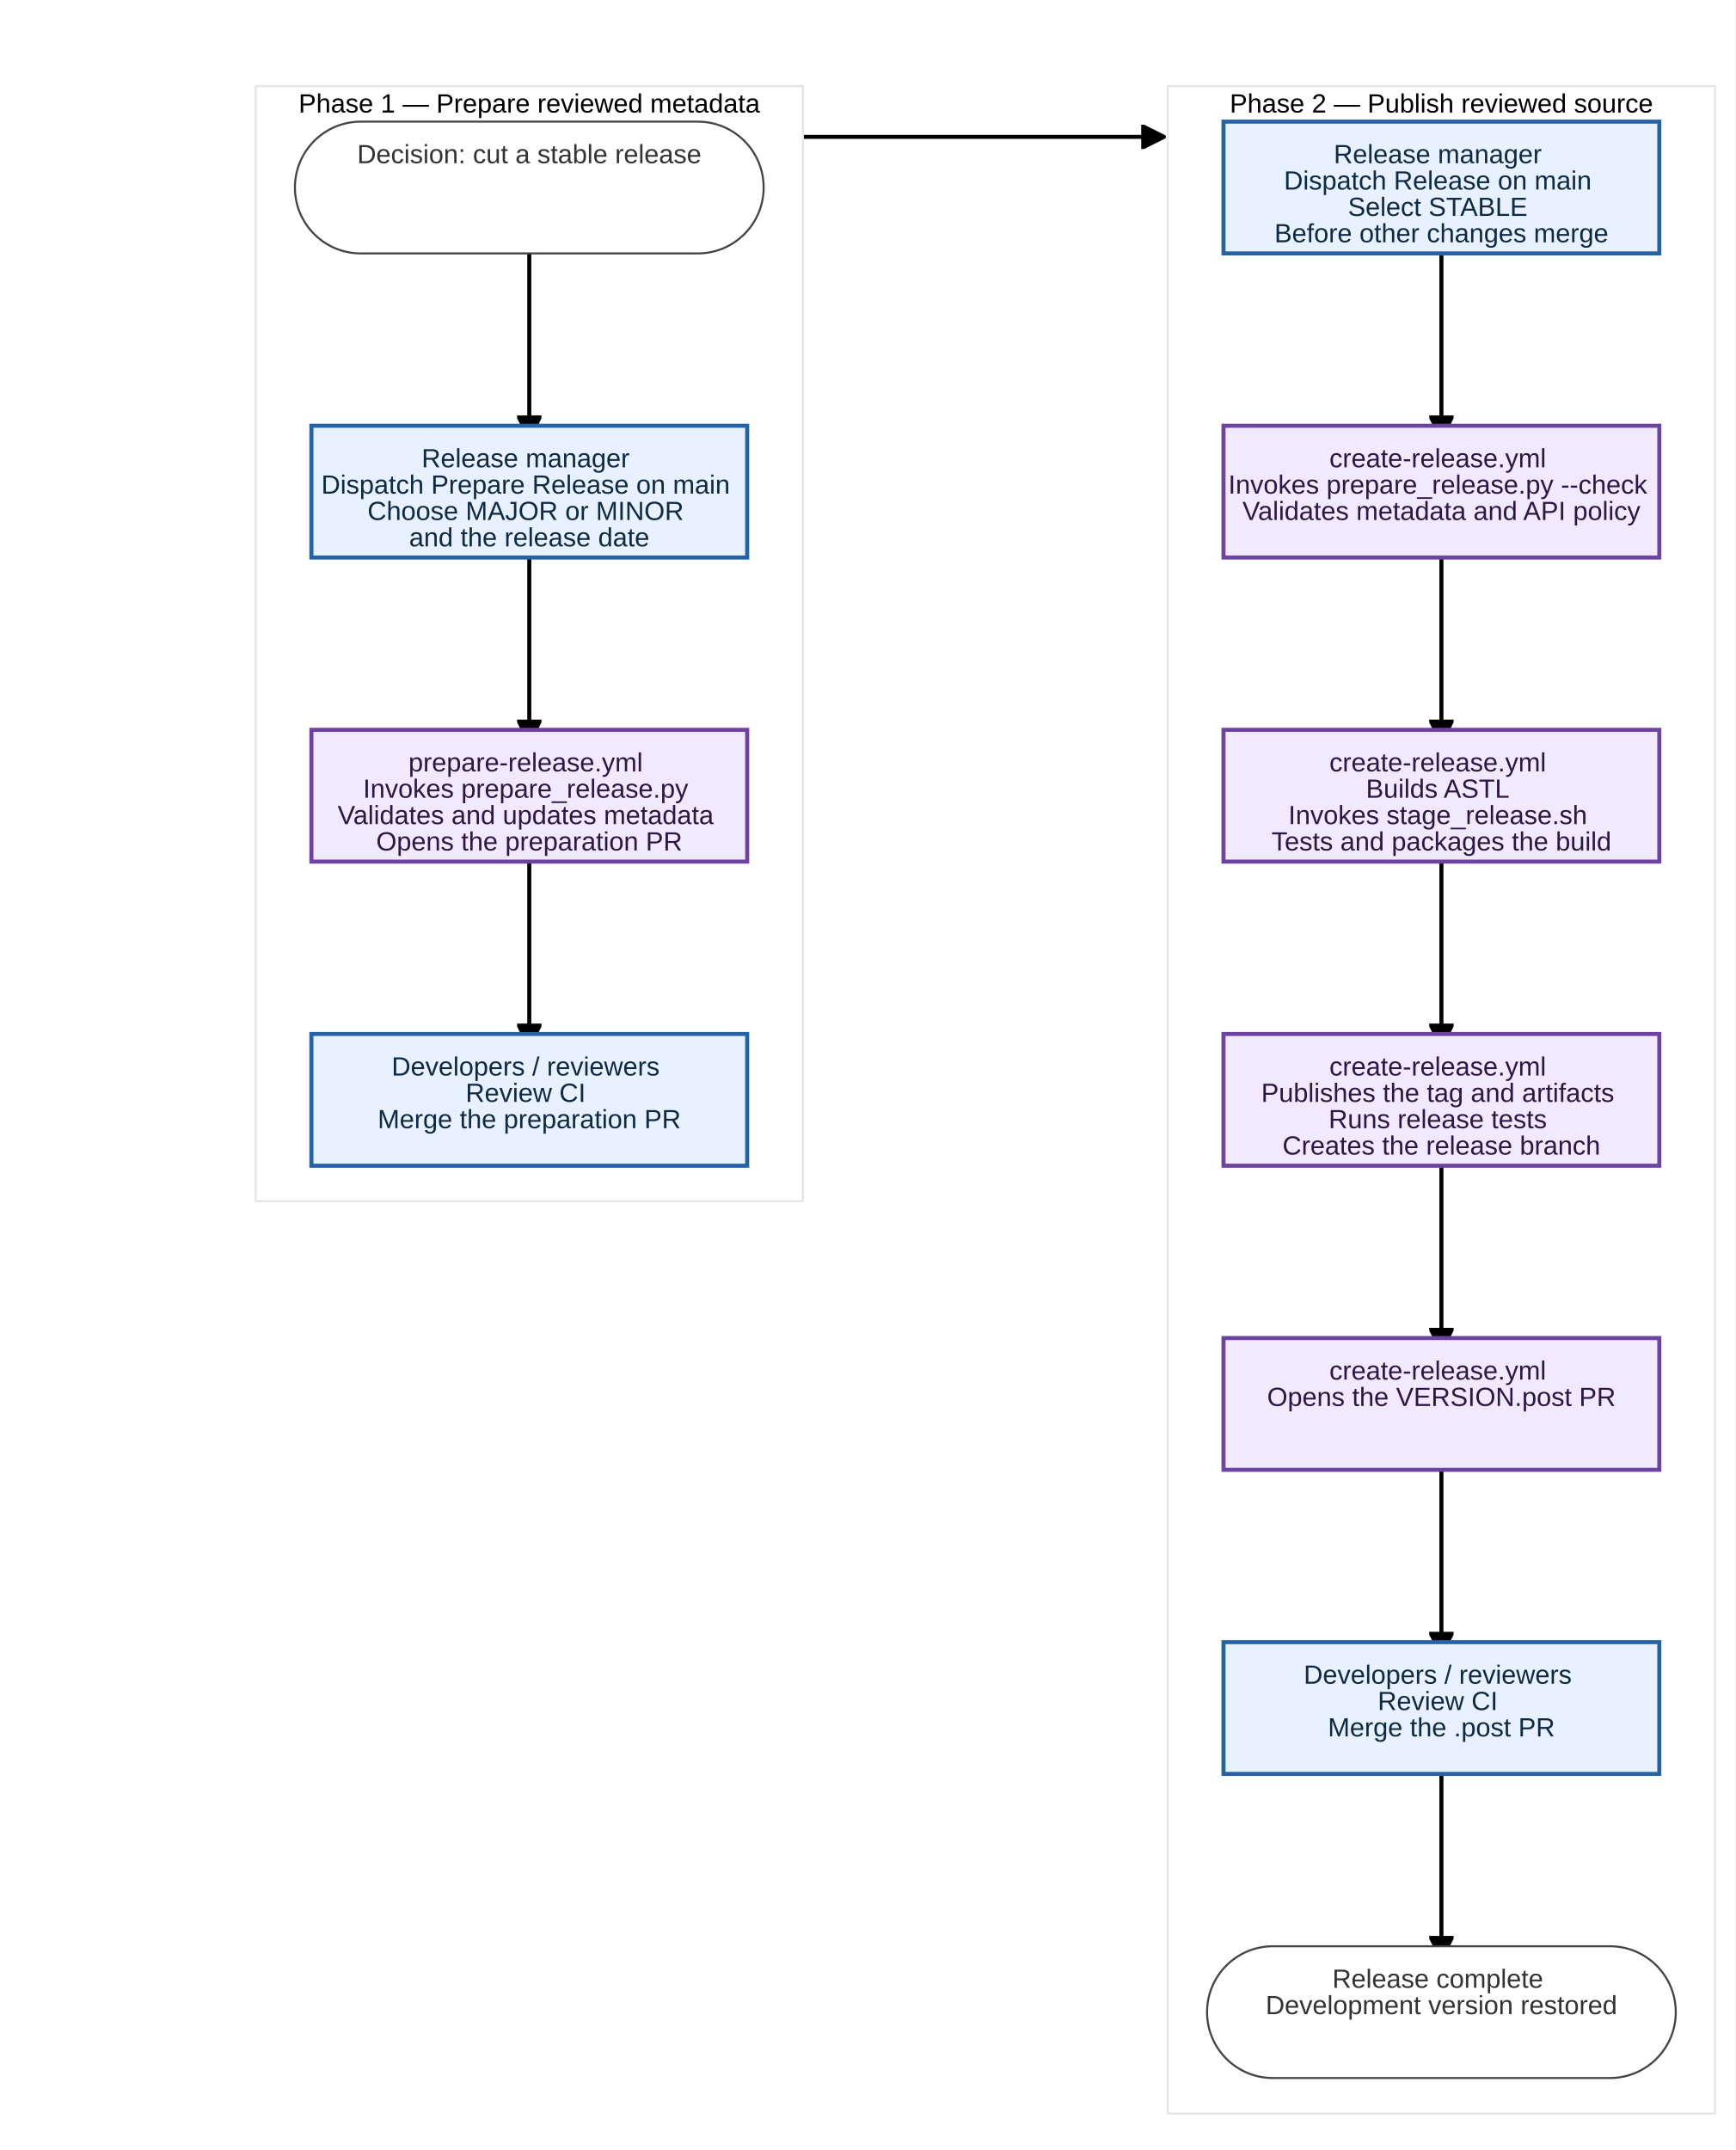
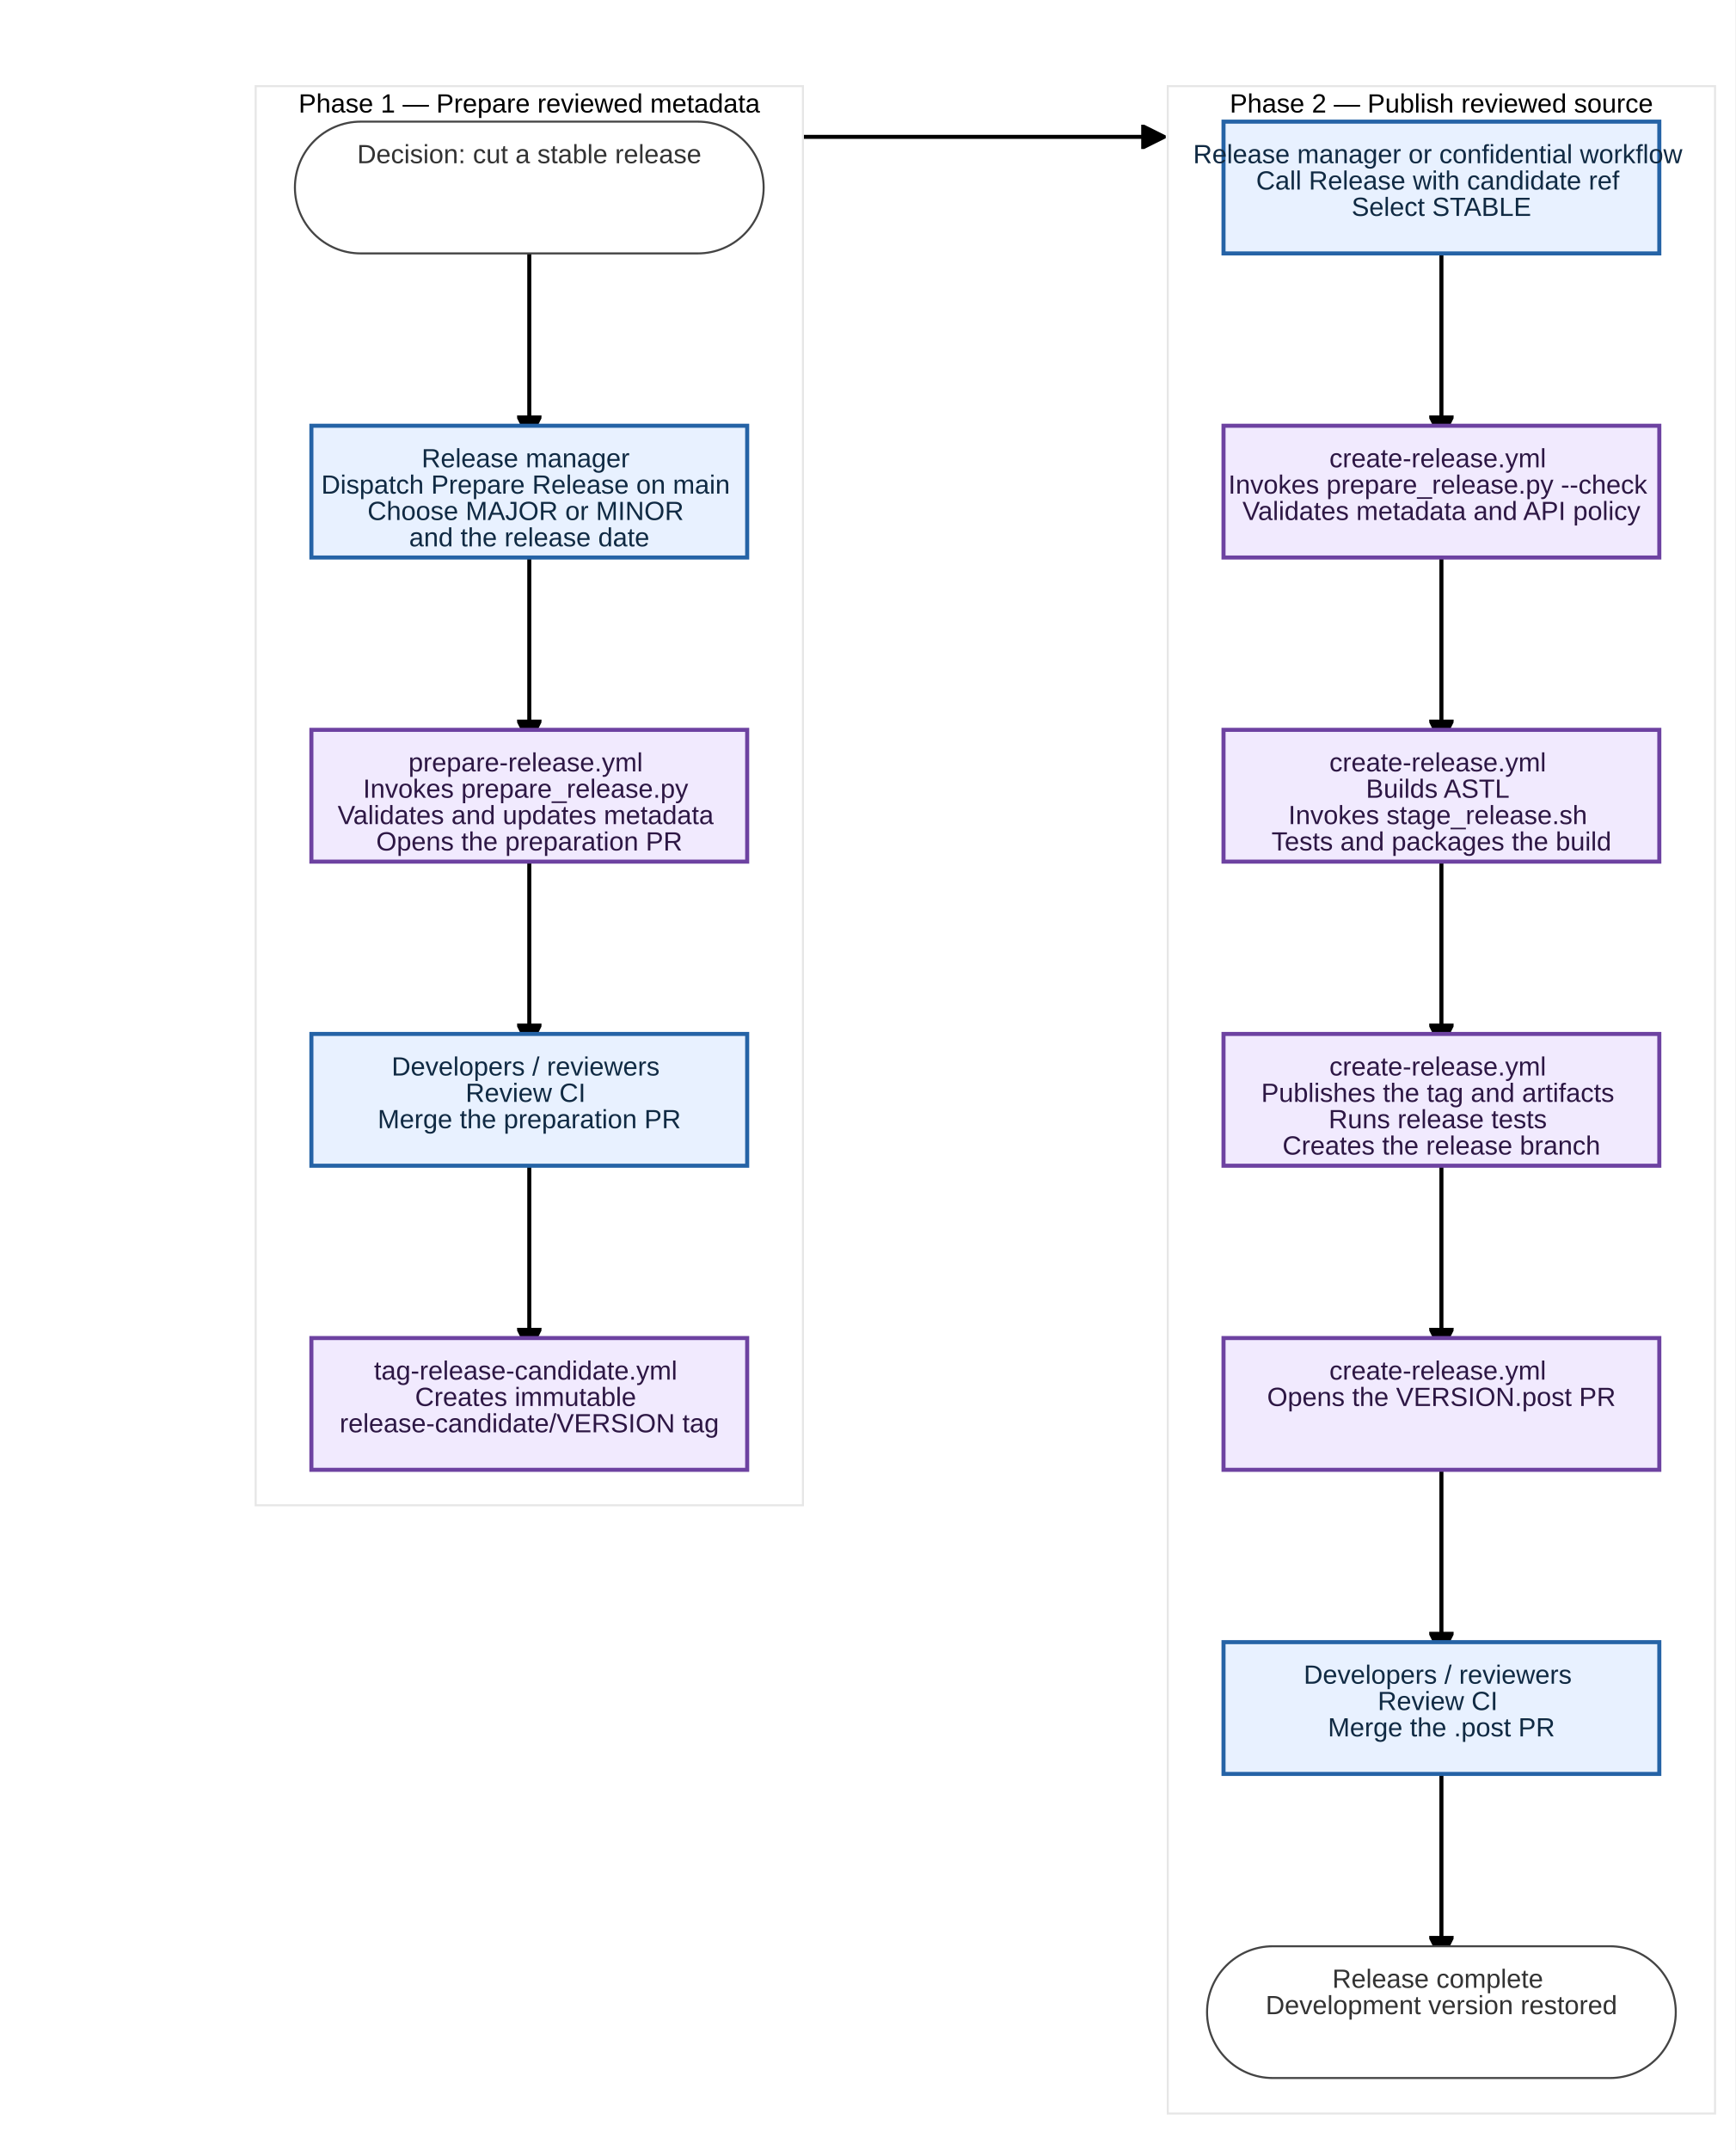
<svg xmlns="http://www.w3.org/2000/svg" id="mmd_release_process_mmd" viewBox="-125.625 -42.5 856.125 1060.5" role="graphics-document document" aria-roledescription="flowchart-v2">
  <rect x="-125.625" y="-42.5" width="856.125" height="1060.5" fill="white" />
  <style>#mmd_release_process_mmd{font-family:"trebuchet ms",verdana,arial,sans-serif;font-size:13px;fill:#333;}#mmd_release_process_mmd .error-icon{fill:#ffffff;}#mmd_release_process_mmd .error-text{fill:#000000;stroke:#000000;}#mmd_release_process_mmd .edge-thickness-normal{stroke-width:2px;}#mmd_release_process_mmd .edge-thickness-thick{stroke-width:3.5px;}#mmd_release_process_mmd .edge-pattern-solid{stroke-dasharray:0;}#mmd_release_process_mmd .edge-pattern-dashed{stroke-dasharray:3;}#mmd_release_process_mmd .edge-pattern-dotted{stroke-dasharray:2;}#mmd_release_process_mmd .marker{fill:#000000;stroke:#000000;}#mmd_release_process_mmd .marker.cross{stroke:#000000;}#mmd_release_process_mmd svg{font-family:"trebuchet ms",verdana,arial,sans-serif;font-size:13px;}#mmd_release_process_mmd .label{font-family:"trebuchet ms",verdana,arial,sans-serif;color:#333;}#mmd_release_process_mmd .cluster-label text{fill:#000000;}#mmd_release_process_mmd .cluster-label span,#mmd_release_process_mmd p{color:#000000;}#mmd_release_process_mmd .label text,#mmd_release_process_mmd span,#mmd_release_process_mmd p{fill:#333;color:#333;}#mmd_release_process_mmd .node rect,#mmd_release_process_mmd .node circle,#mmd_release_process_mmd .node ellipse,#mmd_release_process_mmd .node polygon,#mmd_release_process_mmd .node path{fill:#ffffff;stroke:#444444;stroke-width:1px;}#mmd_release_process_mmd .flowchart-label text{text-anchor:middle;}#mmd_release_process_mmd .node .katex path{fill:#000;stroke:#000;stroke-width:1px;}#mmd_release_process_mmd .node .label{text-align:center;}#mmd_release_process_mmd .node.clickable{cursor:pointer;}#mmd_release_process_mmd .arrowheadPath{fill:#000000;}#mmd_release_process_mmd .edgePath .path{stroke:#000000;stroke-width:2.0px;}#mmd_release_process_mmd .flowchart-link{stroke:#000000;fill:none;}#mmd_release_process_mmd .edgeLabel{background-color:hsl(-120, 0%, 100%);text-align:center;}#mmd_release_process_mmd .edgeLabel rect{opacity:0.5;background-color:hsl(-120, 0%, 100%);fill:hsl(-120, 0%, 100%);}#mmd_release_process_mmd .labelBkg{background-color:rgba(255, 255, 255, 0.5);}#mmd_release_process_mmd .cluster rect{fill:#ffffff;stroke:hsl(0, 0%, 90%);stroke-width:1px;}#mmd_release_process_mmd .cluster text{fill:#000000;}#mmd_release_process_mmd .cluster span,#mmd_release_process_mmd p{color:#000000;}#mmd_release_process_mmd div.mermaidTooltip{position:absolute;text-align:center;max-width:200px;padding:2px;font-family:"trebuchet ms",verdana,arial,sans-serif;font-size:12px;background:#ffffff;border:1px solid hsl(0, 0%, 90%);border-radius:2px;pointer-events:none;z-index:100;}#mmd_release_process_mmd .flowchartTitleText{text-anchor:middle;font-size:18px;fill:#333;}#mmd_release_process_mmd :root{--mermaid-font-family:"trebuchet ms",verdana,arial,sans-serif;}#mmd_release_process_mmd .human rect{fill:#e8f1ff!important;stroke:#2563a6!important;color:#102a43!important;stroke-width:2px!important;}#mmd_release_process_mmd .human polygon{fill:#e8f1ff!important;stroke:#2563a6!important;color:#102a43!important;stroke-width:2px!important;}#mmd_release_process_mmd .human ellipse{fill:#e8f1ff!important;stroke:#2563a6!important;color:#102a43!important;stroke-width:2px!important;}#mmd_release_process_mmd .human circle{fill:#e8f1ff!important;stroke:#2563a6!important;color:#102a43!important;stroke-width:2px!important;}#mmd_release_process_mmd .human path{fill:#e8f1ff!important;stroke:#2563a6!important;color:#102a43!important;stroke-width:2px!important;}#mmd_release_process_mmd .human tspan{fill:#102a43!important;}#mmd_release_process_mmd .workflow rect{fill:#f1eafe!important;stroke:#6d42a1!important;color:#2d1744!important;stroke-width:2px!important;}#mmd_release_process_mmd .workflow polygon{fill:#f1eafe!important;stroke:#6d42a1!important;color:#2d1744!important;stroke-width:2px!important;}#mmd_release_process_mmd .workflow ellipse{fill:#f1eafe!important;stroke:#6d42a1!important;color:#2d1744!important;stroke-width:2px!important;}#mmd_release_process_mmd .workflow circle{fill:#f1eafe!important;stroke:#6d42a1!important;color:#2d1744!important;stroke-width:2px!important;}#mmd_release_process_mmd .workflow path{fill:#f1eafe!important;stroke:#6d42a1!important;color:#2d1744!important;stroke-width:2px!important;}#mmd_release_process_mmd .workflow tspan{fill:#2d1744!important;}</style>
  <g>
    <marker id="mmd_release_process_mmd_flowchart-pointEnd" class="marker flowchart" viewBox="0 0 10 10" refX="6" refY="5" markerUnits="userSpaceOnUse" markerWidth="12" markerHeight="12" orient="auto">
      <path d="M 0 0 L 10 5 L 0 10 z" class="arrowMarkerPath" style="stroke-width: 1; stroke-dasharray: 1,0;" />
    </marker>
    <marker id="mmd_release_process_mmd_flowchart-pointStart" class="marker flowchart" viewBox="0 0 10 10" refX="4.5" refY="5" markerUnits="userSpaceOnUse" markerWidth="12" markerHeight="12" orient="auto">
      <path d="M 0 5 L 10 10 L 10 0 z" class="arrowMarkerPath" style="stroke-width: 1; stroke-dasharray: 1,0;" />
    </marker>
    <marker id="mmd_release_process_mmd_flowchart-circleEnd" class="marker flowchart" viewBox="0 0 10 10" refX="11" refY="5" markerUnits="userSpaceOnUse" markerWidth="11" markerHeight="11" orient="auto">
      <circle cx="5" cy="5" r="5" class="arrowMarkerPath" style="stroke-width: 1; stroke-dasharray: 1,0;" />
    </marker>
    <marker id="mmd_release_process_mmd_flowchart-circleStart" class="marker flowchart" viewBox="0 0 10 10" refX="-1" refY="5" markerUnits="userSpaceOnUse" markerWidth="11" markerHeight="11" orient="auto">
      <circle cx="5" cy="5" r="5" class="arrowMarkerPath" style="stroke-width: 1; stroke-dasharray: 1,0;" />
    </marker>
    <marker id="mmd_release_process_mmd_flowchart-crossEnd" class="marker cross flowchart" viewBox="0 0 11 11" refX="12" refY="5.2" markerUnits="userSpaceOnUse" markerWidth="11" markerHeight="11" orient="auto">
      <path d="M 1,1 l 9,9 M 10,1 l -9,9" class="arrowMarkerPath" style="stroke-width: 2; stroke-dasharray: 1,0;" />
    </marker>
    <marker id="mmd_release_process_mmd_flowchart-crossStart" class="marker cross flowchart" viewBox="0 0 11 11" refX="-1" refY="5.2" markerUnits="userSpaceOnUse" markerWidth="11" markerHeight="11" orient="auto">
      <path d="M 1,1 l 9,9 M 10,1 l -9,9" class="arrowMarkerPath" style="stroke-width: 2; stroke-dasharray: 1,0;" />
    </marker>
    <g class="root">
      <g class="clusters" />
      <g class="edgePaths">
        <path d="M200,25L220.833,25C241.667,25,283.333,25,324.117,25C364.9,25,404.8,25,424.75,25L444.7,25" id="L-phase1-phase2-0" class="edge-thickness-normal edge-pattern-solid flowchart-link LS-phase1 LE-phase2" style="fill:none;" marker-end="url(#mmd_release_process_mmd_flowchart-pointEnd)" />
      </g>
      <g class="edgeLabels" />
      <g class="nodes">
        <g class="root" transform="translate(442.5, -8)">
          <g class="clusters">
            <g class="cluster default flowchart-label" id="phase2">
              <rect style="" rx="0" ry="0" x="8" y="8" width="270" height="1000" />
              <g class="cluster-label" transform="translate(143, 8)">
                <text style="">
                  <tspan xml:space="preserve" dy="1em" x="0" class="row">Phase 2 — Publish reviewed source</tspan>
                </text>
              </g>
            </g>
          </g>
          <g class="edgePaths">
            <path d="M143,83L143,91.333C143,99.667,143,116.333,143,132.117C143,147.9,143,162.8,143,170.25L143,177.7" id="L-dispatchRelease-verify-0" class="edge-thickness-normal edge-pattern-solid flowchart-link LS-dispatchRelease LE-verify" style="fill:none;" marker-end="url(#mmd_release_process_mmd_flowchart-pointEnd)" />
            <path d="M143,233L143,241.333C143,249.667,143,266.333,143,282.117C143,297.9,143,312.8,143,320.25L143,327.7" id="L-verify-stage-0" class="edge-thickness-normal edge-pattern-solid flowchart-link LS-verify LE-stage" style="fill:none;" marker-end="url(#mmd_release_process_mmd_flowchart-pointEnd)" />
            <path d="M143,383L143,391.333C143,399.667,143,416.333,143,432.117C143,447.9,143,462.8,143,470.25L143,477.7" id="L-stage-publish-0" class="edge-thickness-normal edge-pattern-solid flowchart-link LS-stage LE-publish" style="fill:none;" marker-end="url(#mmd_release_process_mmd_flowchart-pointEnd)" />
            <path d="M143,533L143,541.333C143,549.667,143,566.333,143,582.117C143,597.9,143,612.8,143,620.25L143,627.7" id="L-publish-postPr-0" class="edge-thickness-normal edge-pattern-solid flowchart-link LS-publish LE-postPr" style="fill:none;" marker-end="url(#mmd_release_process_mmd_flowchart-pointEnd)" />
            <path d="M143,683L143,691.333C143,699.667,143,716.333,143,732.117C143,747.9,143,762.8,143,770.25L143,777.7" id="L-postPr-mergePost-0" class="edge-thickness-normal edge-pattern-solid flowchart-link LS-postPr LE-mergePost" style="fill:none;" marker-end="url(#mmd_release_process_mmd_flowchart-pointEnd)" />
            <path d="M143,833L143,841.333C143,849.667,143,866.333,143,882.117C143,897.9,143,912.8,143,920.25L143,927.7" id="L-mergePost-done-0" class="edge-thickness-normal edge-pattern-solid flowchart-link LS-mergePost LE-done" style="fill:none;" marker-end="url(#mmd_release_process_mmd_flowchart-pointEnd)" />
          </g>
          <g class="edgeLabels" />
          <g class="nodes">
-             <g class="node default human flowchart-label" id="flowchart-dispatchRelease-8" data-node="true" data-id="dispatchRelease" transform="translate(143, 58)">
-               <rect class="basic label-container" style="" rx="0" ry="0" x="-107.5" y="-32.5" width="215" height="65" />
-               <g class="label" style="" transform="translate(0, -25)">
-                 <rect />
-                 <text style="">
-                   <tspan xml:space="preserve" dy="1em" x="0" class="row">Release manager</tspan>
-                   <tspan xml:space="preserve" dy="1em" x="0" class="row">Dispatch Release on main</tspan>
+             <g class="node default human flowchart-label" id="flowchart-dispatchRelease-10" data-node="true" data-id="dispatchRelease" transform="translate(143, 58)">
+               <rect class="basic label-container" style="" rx="0" ry="0" x="-107.5" y="-32.5" width="215" height="65" />
+               <g class="label" style="" transform="translate(0, -25)">
+                 <rect />
+                 <text style="">
+                   <tspan xml:space="preserve" dy="1em" x="0" class="row">Release manager or confidential workflow</tspan>
+                   <tspan xml:space="preserve" dy="1em" x="0" class="row">Call Release with candidate ref</tspan>
                  <tspan xml:space="preserve" dy="1em" x="0" class="row">Select STABLE</tspan>
-                   <tspan xml:space="preserve" dy="1em" x="0" class="row">Before other changes merge</tspan>
-                 </text>
-               </g>
-             </g>
-             <g class="node default workflow flowchart-label" id="flowchart-verify-9" data-node="true" data-id="verify" transform="translate(143, 208)">
+                 </text>
+               </g>
+             </g>
+             <g class="node default workflow flowchart-label" id="flowchart-verify-11" data-node="true" data-id="verify" transform="translate(143, 208)">
              <rect class="basic label-container" style="" rx="0" ry="0" x="-107.5" y="-32.5" width="215" height="65" />
              <g class="label" style="" transform="translate(0, -25)">
                <rect />
                <text style="">
                  <tspan xml:space="preserve" dy="1em" x="0" class="row">create-release.yml</tspan>
                  <tspan xml:space="preserve" dy="1em" x="0" class="row">Invokes prepare_release.py --check</tspan>
                  <tspan xml:space="preserve" dy="1em" x="0" class="row">Validates metadata and API policy</tspan>
                </text>
              </g>
            </g>
-             <g class="node default workflow flowchart-label" id="flowchart-stage-10" data-node="true" data-id="stage" transform="translate(143, 358)">
+             <g class="node default workflow flowchart-label" id="flowchart-stage-12" data-node="true" data-id="stage" transform="translate(143, 358)">
              <rect class="basic label-container" style="" rx="0" ry="0" x="-107.5" y="-32.5" width="215" height="65" />
              <g class="label" style="" transform="translate(0, -25)">
                <rect />
                <text style="">
                  <tspan xml:space="preserve" dy="1em" x="0" class="row">create-release.yml</tspan>
                  <tspan xml:space="preserve" dy="1em" x="0" class="row">Builds ASTL</tspan>
                  <tspan xml:space="preserve" dy="1em" x="0" class="row">Invokes stage_release.sh</tspan>
                  <tspan xml:space="preserve" dy="1em" x="0" class="row">Tests and packages the build</tspan>
                </text>
              </g>
            </g>
-             <g class="node default workflow flowchart-label" id="flowchart-publish-11" data-node="true" data-id="publish" transform="translate(143, 508)">
+             <g class="node default workflow flowchart-label" id="flowchart-publish-13" data-node="true" data-id="publish" transform="translate(143, 508)">
              <rect class="basic label-container" style="" rx="0" ry="0" x="-107.5" y="-32.5" width="215" height="65" />
              <g class="label" style="" transform="translate(0, -25)">
                <rect />
                <text style="">
                  <tspan xml:space="preserve" dy="1em" x="0" class="row">create-release.yml</tspan>
                  <tspan xml:space="preserve" dy="1em" x="0" class="row">Publishes the tag and artifacts</tspan>
                  <tspan xml:space="preserve" dy="1em" x="0" class="row">Runs release tests</tspan>
                  <tspan xml:space="preserve" dy="1em" x="0" class="row">Creates the release branch</tspan>
                </text>
              </g>
            </g>
-             <g class="node default workflow flowchart-label" id="flowchart-postPr-12" data-node="true" data-id="postPr" transform="translate(143, 658)">
+             <g class="node default workflow flowchart-label" id="flowchart-postPr-14" data-node="true" data-id="postPr" transform="translate(143, 658)">
              <rect class="basic label-container" style="" rx="0" ry="0" x="-107.5" y="-32.5" width="215" height="65" />
              <g class="label" style="" transform="translate(0, -25)">
                <rect />
                <text style="">
                  <tspan xml:space="preserve" dy="1em" x="0" class="row">create-release.yml</tspan>
                  <tspan xml:space="preserve" dy="1em" x="0" class="row">Opens the VERSION.post PR</tspan>
                </text>
              </g>
            </g>
-             <g class="node default human flowchart-label" id="flowchart-mergePost-13" data-node="true" data-id="mergePost" transform="translate(143, 808)">
+             <g class="node default human flowchart-label" id="flowchart-mergePost-15" data-node="true" data-id="mergePost" transform="translate(143, 808)">
              <rect class="basic label-container" style="" rx="0" ry="0" x="-107.5" y="-32.5" width="215" height="65" />
              <g class="label" style="" transform="translate(0, -25)">
                <rect />
                <text style="">
                  <tspan xml:space="preserve" dy="1em" x="0" class="row">Developers / reviewers</tspan>
                  <tspan xml:space="preserve" dy="1em" x="0" class="row">Review CI</tspan>
                  <tspan xml:space="preserve" dy="1em" x="0" class="row">Merge the .post PR</tspan>
                </text>
              </g>
            </g>
-             <g class="node default default flowchart-label" id="flowchart-done-14" data-node="true" data-id="done" transform="translate(143, 958)">
+             <g class="node default default flowchart-label" id="flowchart-done-16" data-node="true" data-id="done" transform="translate(143, 958)">
              <rect style="" rx="32.5" ry="32.5" x="-115.625" y="-32.5" width="231.25" height="65" />
              <g class="label" style="" transform="translate(0, -25)">
                <rect />
                <text style="">
                  <tspan xml:space="preserve" dy="1em" x="0" class="row">Release complete</tspan>
                  <tspan xml:space="preserve" dy="1em" x="0" class="row">Development version restored</tspan>
                </text>
              </g>
            </g>
          </g>
        </g>
        <g class="root" transform="translate(-7.5, -8)">
          <g class="clusters">
            <g class="cluster default flowchart-label" id="phase1">
-               <rect style="" rx="0" ry="0" x="8" y="8" width="270" height="550" />
+               <rect style="" rx="0" ry="0" x="8" y="8" width="270" height="700" />
              <g class="cluster-label" transform="translate(143, 8)">
                <text style="">
                  <tspan xml:space="preserve" dy="1em" x="0" class="row">Phase 1 — Prepare reviewed metadata</tspan>
                </text>
              </g>
            </g>
          </g>
          <g class="edgePaths">
            <path d="M143,83L143,91.333C143,99.667,143,116.333,143,132.117C143,147.9,143,162.8,143,170.25L143,177.7" id="L-decide-dispatchPrepare-0" class="edge-thickness-normal edge-pattern-solid flowchart-link LS-decide LE-dispatchPrepare" style="fill:none;" marker-end="url(#mmd_release_process_mmd_flowchart-pointEnd)" />
            <path d="M143,233L143,241.333C143,249.667,143,266.333,143,282.117C143,297.9,143,312.8,143,320.25L143,327.7" id="L-dispatchPrepare-prepare-0" class="edge-thickness-normal edge-pattern-solid flowchart-link LS-dispatchPrepare LE-prepare" style="fill:none;" marker-end="url(#mmd_release_process_mmd_flowchart-pointEnd)" />
            <path d="M143,383L143,391.333C143,399.667,143,416.333,143,432.117C143,447.9,143,462.8,143,470.25L143,477.7" id="L-prepare-mergePrepare-0" class="edge-thickness-normal edge-pattern-solid flowchart-link LS-prepare LE-mergePrepare" style="fill:none;" marker-end="url(#mmd_release_process_mmd_flowchart-pointEnd)" />
+             <path d="M143,533L143,541.333C143,549.667,143,566.333,143,582.117C143,597.9,143,612.8,143,620.25L143,627.7" id="L-mergePrepare-candidate-0" class="edge-thickness-normal edge-pattern-solid flowchart-link LS-mergePrepare LE-candidate" style="fill:none;" marker-end="url(#mmd_release_process_mmd_flowchart-pointEnd)" />
          </g>
          <g class="edgeLabels" />
          <g class="nodes">
            <g class="node default default flowchart-label" id="flowchart-decide-0" data-node="true" data-id="decide" transform="translate(143, 58)">
              <rect style="" rx="32.5" ry="32.5" x="-115.625" y="-32.5" width="231.25" height="65" />
              <g class="label" style="" transform="translate(0, -25)">
                <rect />
                <text style="">
                  <tspan xml:space="preserve" dy="1em" x="0" class="row">Decision: cut a stable release</tspan>
                </text>
              </g>
            </g>
            <g class="node default human flowchart-label" id="flowchart-dispatchPrepare-1" data-node="true" data-id="dispatchPrepare" transform="translate(143, 208)">
              <rect class="basic label-container" style="" rx="0" ry="0" x="-107.5" y="-32.5" width="215" height="65" />
              <g class="label" style="" transform="translate(0, -25)">
                <rect />
                <text style="">
                  <tspan xml:space="preserve" dy="1em" x="0" class="row">Release manager</tspan>
                  <tspan xml:space="preserve" dy="1em" x="0" class="row">Dispatch Prepare Release on main</tspan>
                  <tspan xml:space="preserve" dy="1em" x="0" class="row">Choose MAJOR or MINOR</tspan>
                  <tspan xml:space="preserve" dy="1em" x="0" class="row">and the release date</tspan>
                </text>
              </g>
            </g>
            <g class="node default workflow flowchart-label" id="flowchart-prepare-2" data-node="true" data-id="prepare" transform="translate(143, 358)">
              <rect class="basic label-container" style="" rx="0" ry="0" x="-107.5" y="-32.5" width="215" height="65" />
              <g class="label" style="" transform="translate(0, -25)">
                <rect />
                <text style="">
                  <tspan xml:space="preserve" dy="1em" x="0" class="row">prepare-release.yml</tspan>
                  <tspan xml:space="preserve" dy="1em" x="0" class="row">Invokes prepare_release.py</tspan>
                  <tspan xml:space="preserve" dy="1em" x="0" class="row">Validates and updates metadata</tspan>
                  <tspan xml:space="preserve" dy="1em" x="0" class="row">Opens the preparation PR</tspan>
                </text>
              </g>
            </g>
            <g class="node default human flowchart-label" id="flowchart-mergePrepare-3" data-node="true" data-id="mergePrepare" transform="translate(143, 508)">
              <rect class="basic label-container" style="" rx="0" ry="0" x="-107.5" y="-32.5" width="215" height="65" />
              <g class="label" style="" transform="translate(0, -25)">
                <rect />
                <text style="">
                  <tspan xml:space="preserve" dy="1em" x="0" class="row">Developers / reviewers</tspan>
                  <tspan xml:space="preserve" dy="1em" x="0" class="row">Review CI</tspan>
                  <tspan xml:space="preserve" dy="1em" x="0" class="row">Merge the preparation PR</tspan>
+                 </text>
+               </g>
+             </g>
+             <g class="node default workflow flowchart-label" id="flowchart-candidate-4" data-node="true" data-id="candidate" transform="translate(143, 658)">
+               <rect class="basic label-container" style="" rx="0" ry="0" x="-107.5" y="-32.5" width="215" height="65" />
+               <g class="label" style="" transform="translate(0, -25)">
+                 <rect />
+                 <text style="">
+                   <tspan xml:space="preserve" dy="1em" x="0" class="row">tag-release-candidate.yml</tspan>
+                   <tspan xml:space="preserve" dy="1em" x="0" class="row">Creates immutable</tspan>
+                   <tspan xml:space="preserve" dy="1em" x="0" class="row">release-candidate/VERSION tag</tspan>
                </text>
              </g>
            </g>
          </g>
        </g>
      </g>
    </g>
  </g>
</svg>
